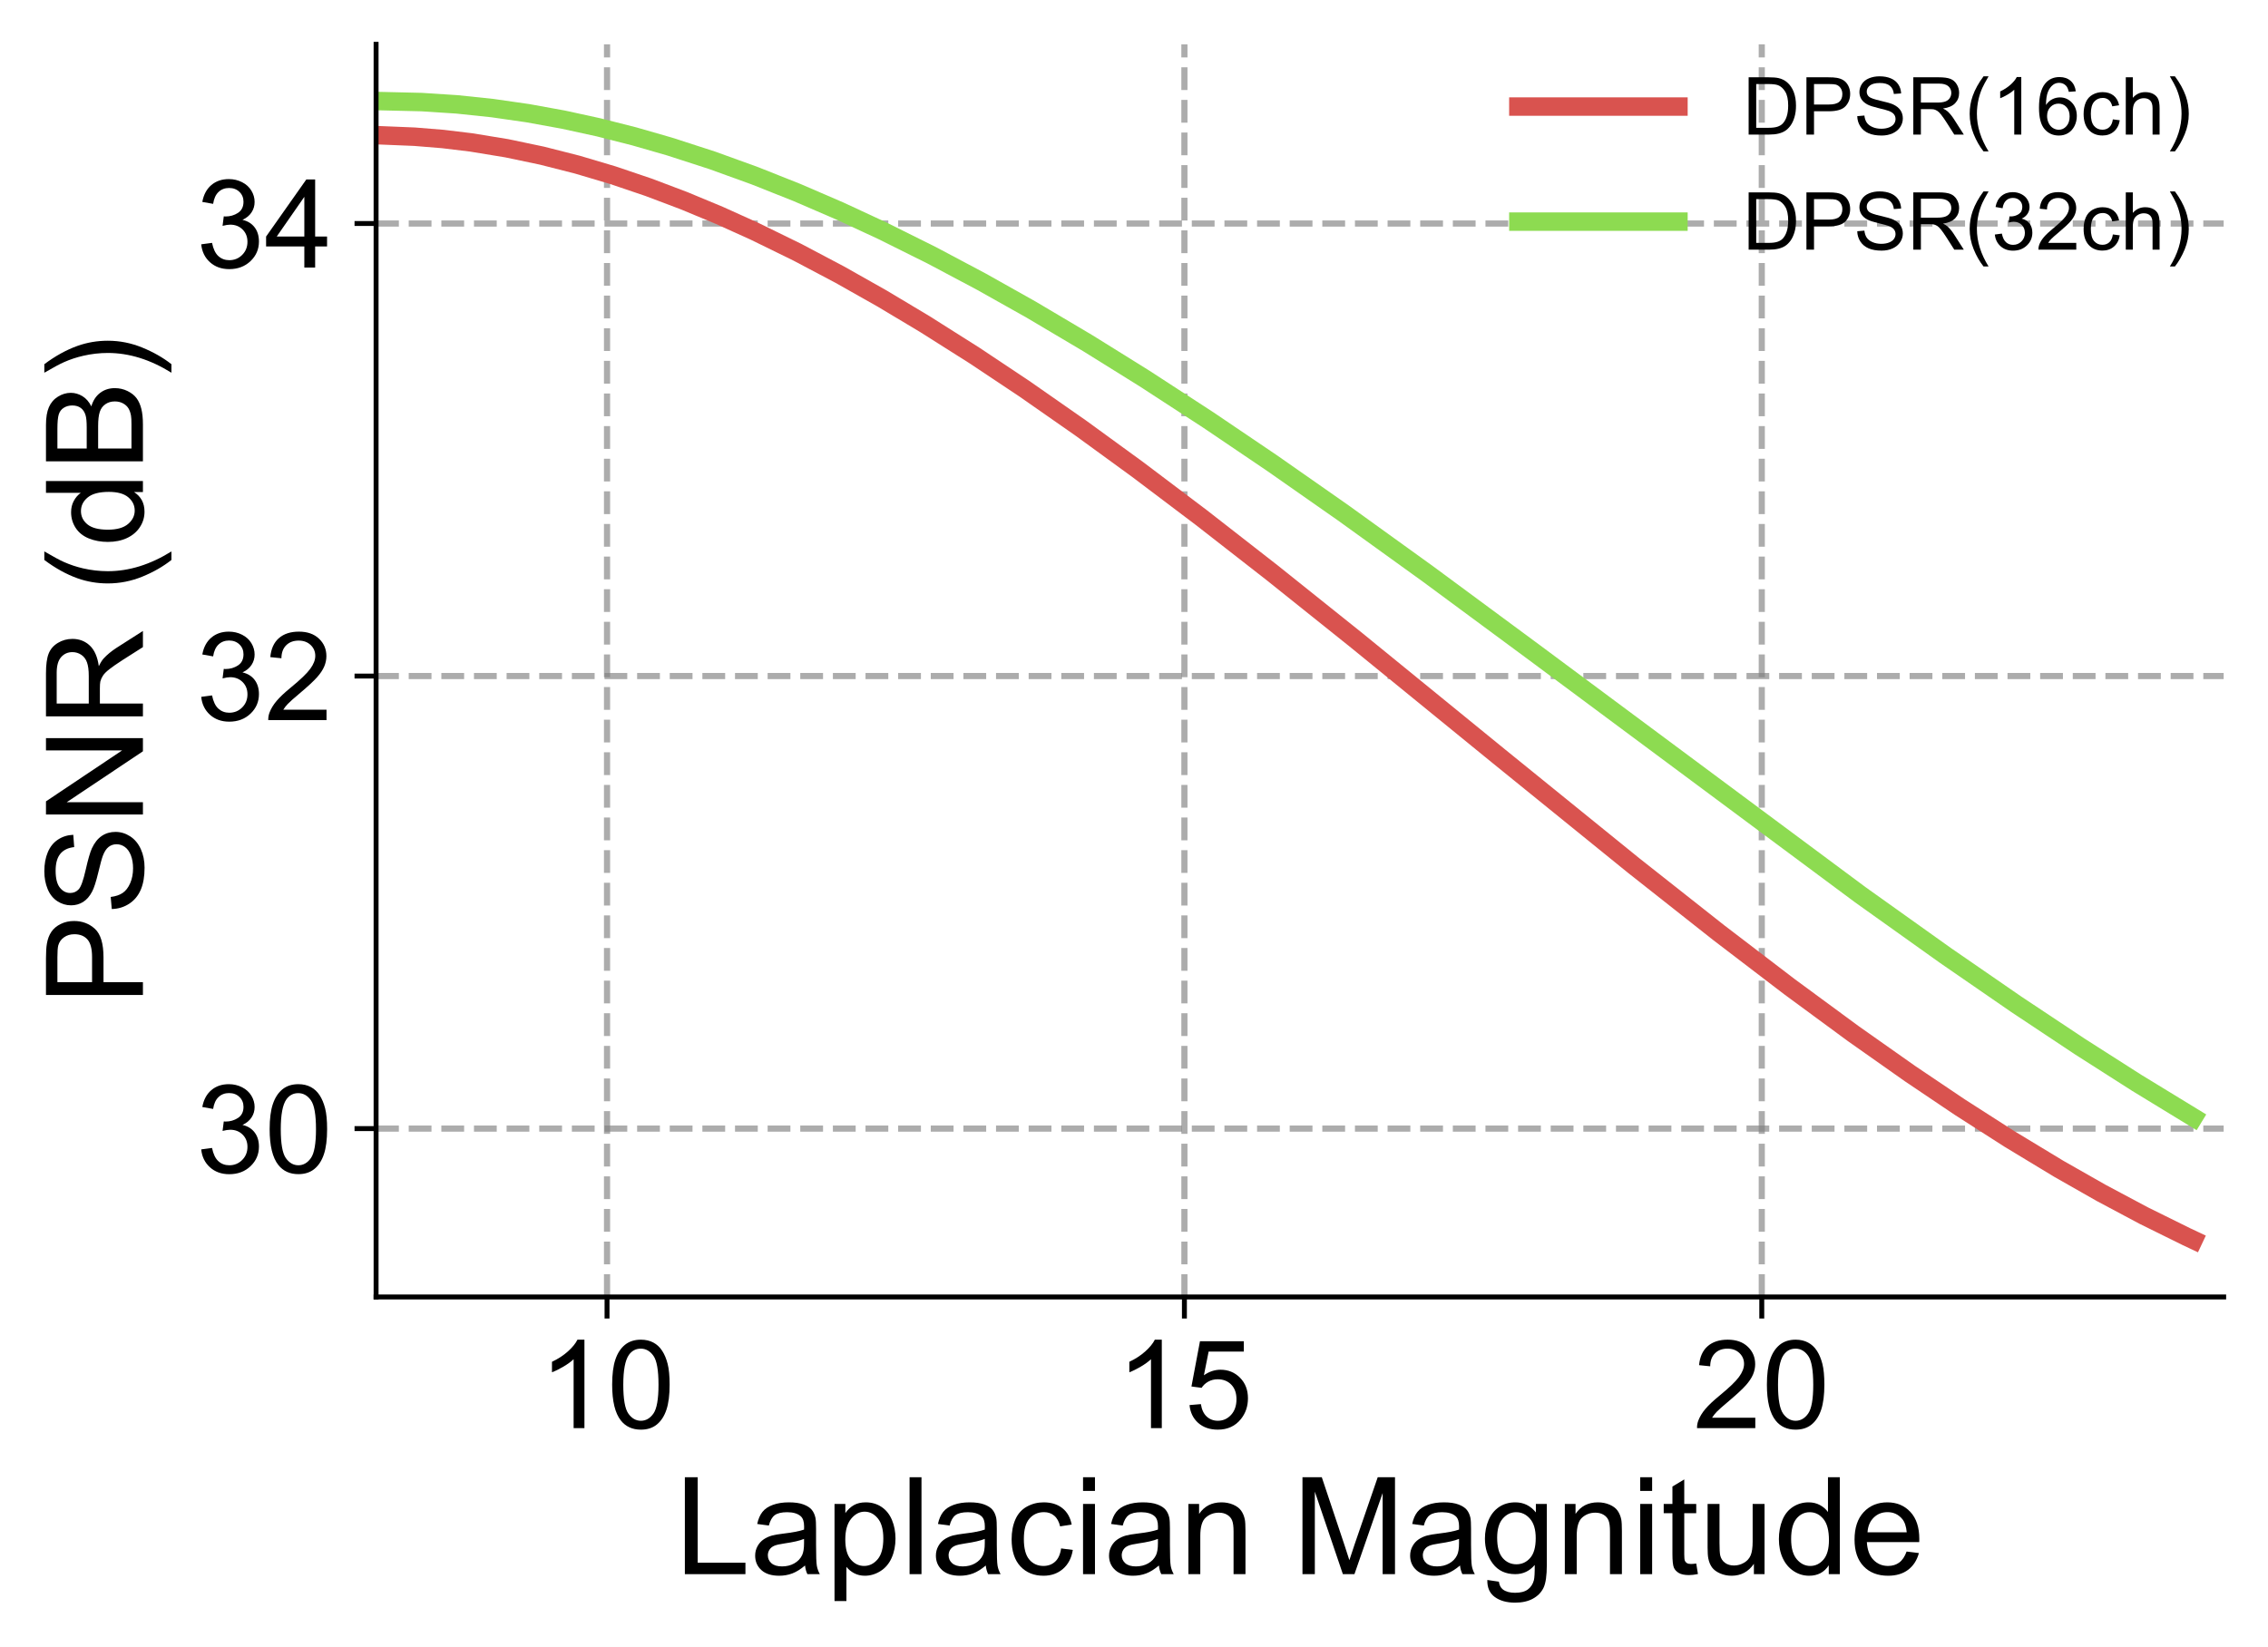
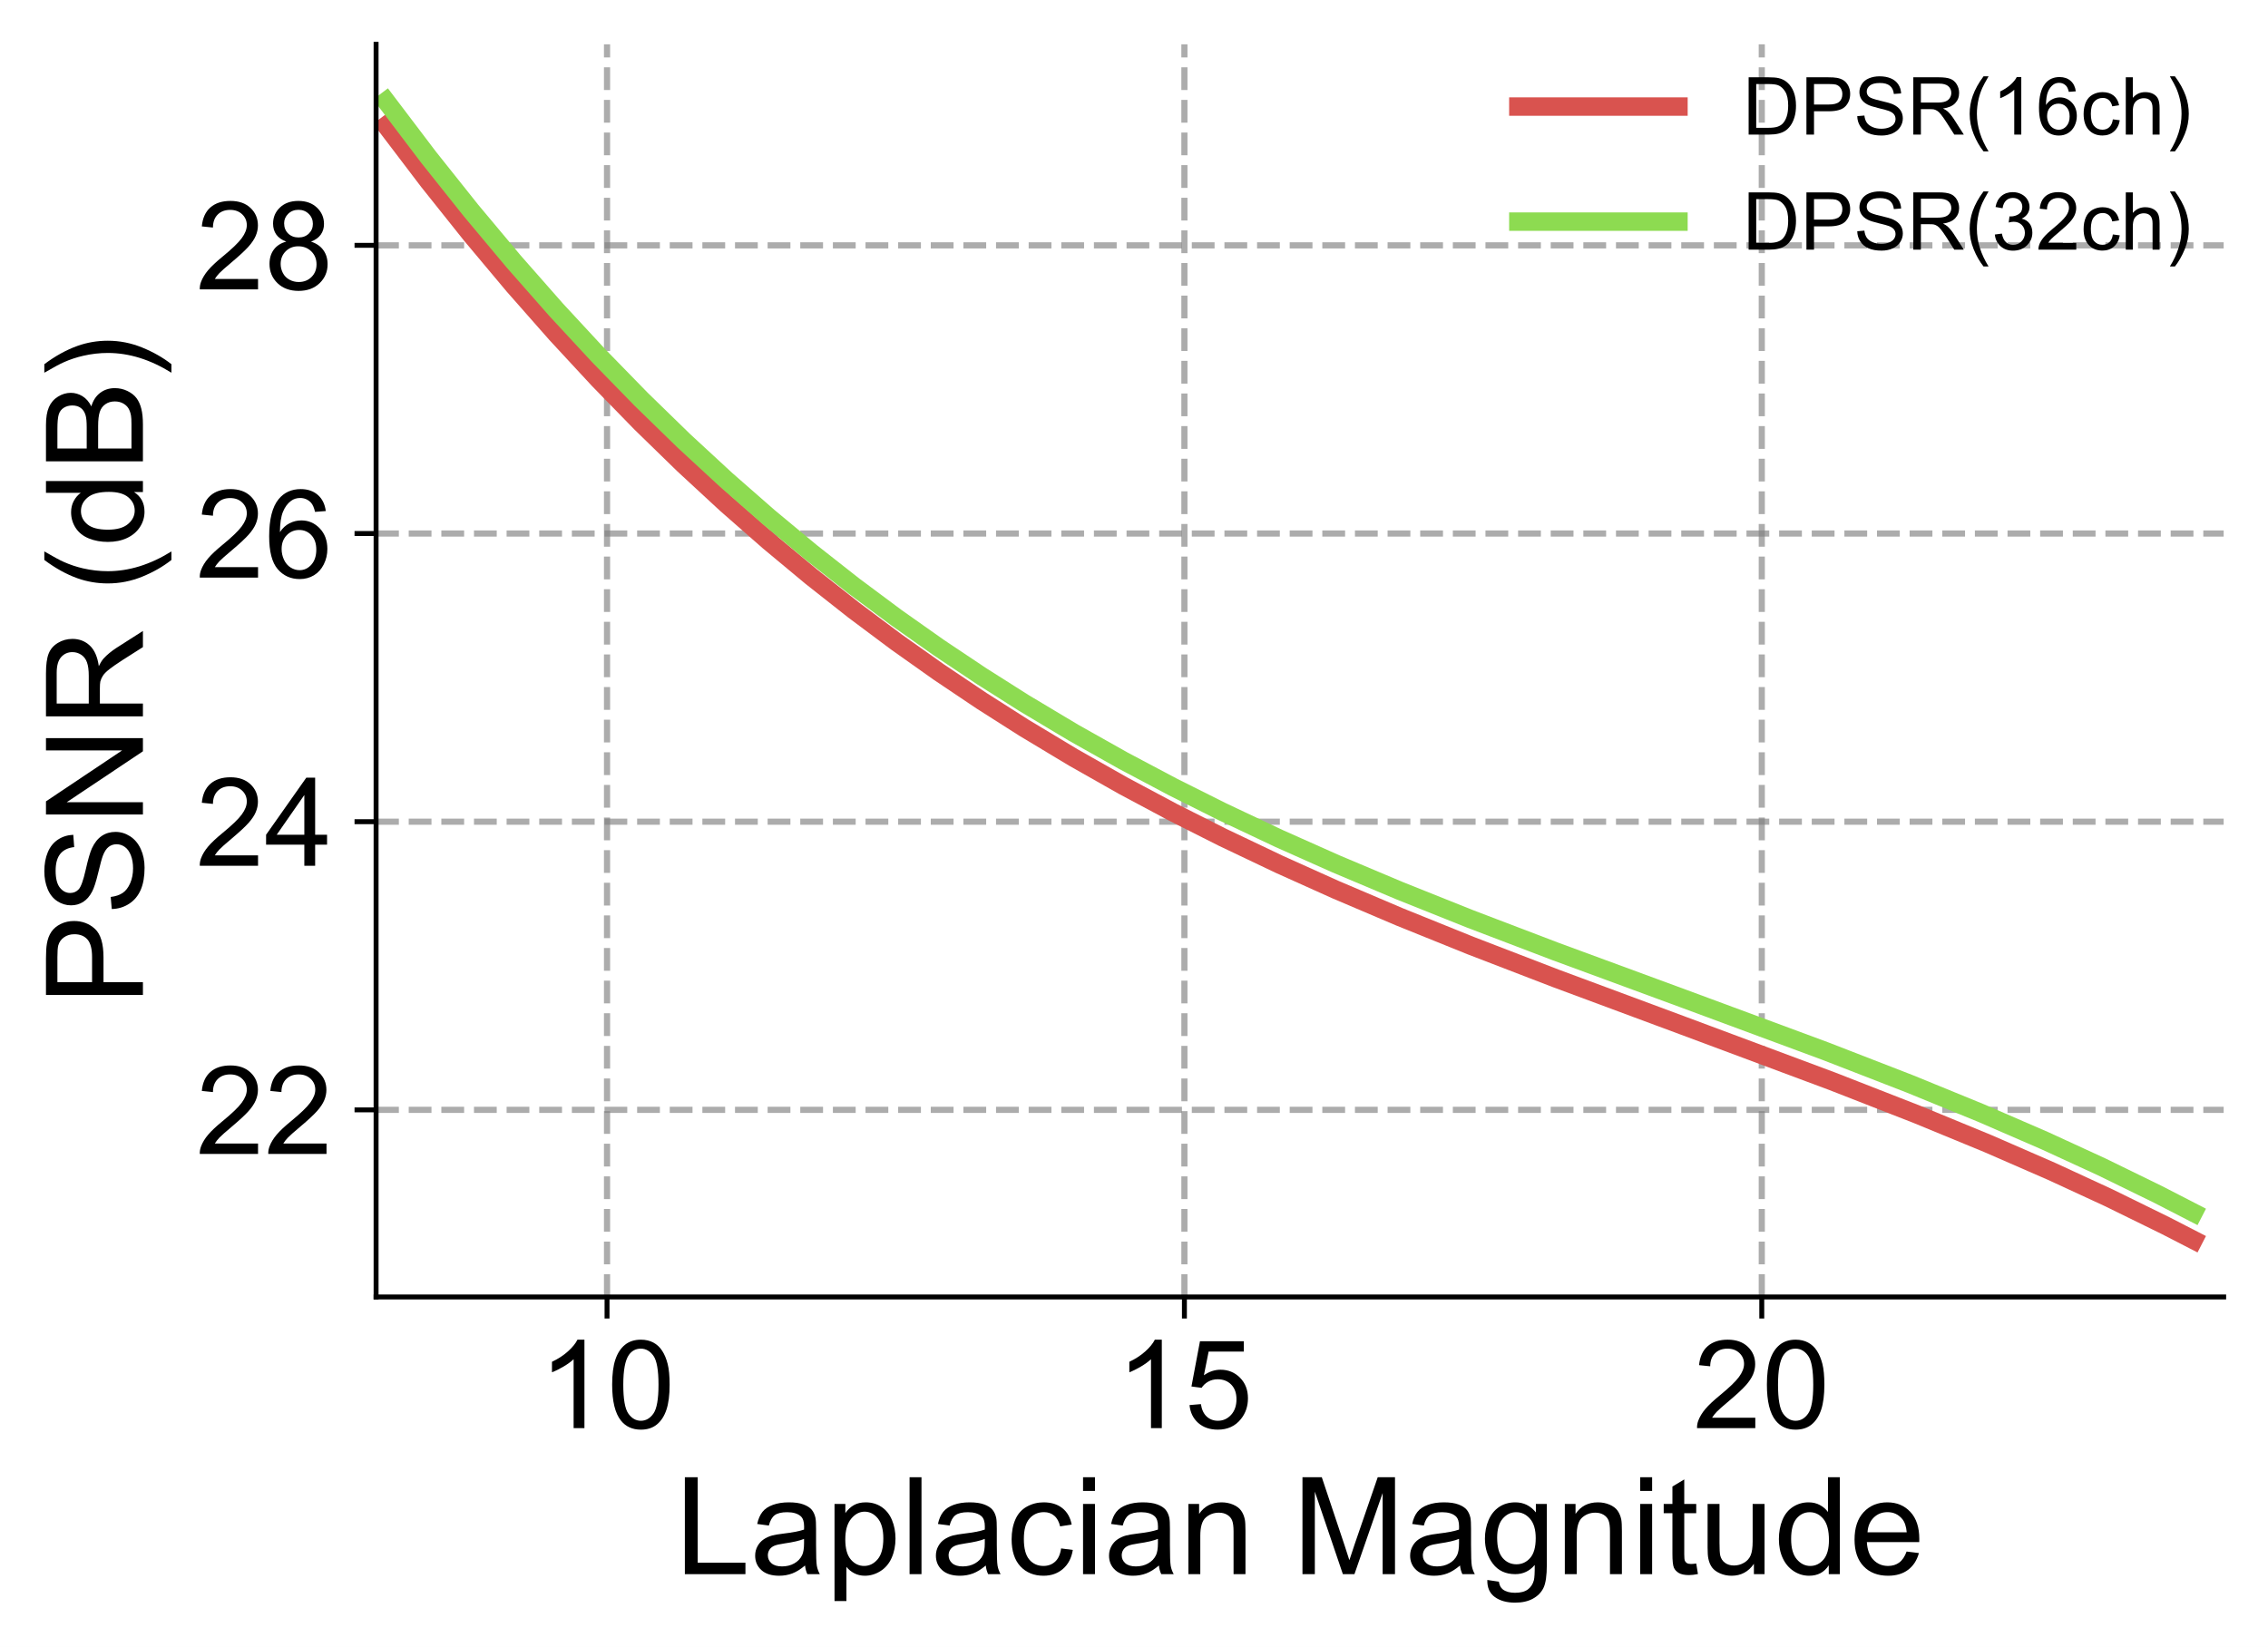
<svg xmlns="http://www.w3.org/2000/svg" xmlns:xlink="http://www.w3.org/1999/xlink" width="368.4pt" height="267.6pt" viewBox="0 0 368.4 267.6" version="1.1">
  <defs>
    <style type="text/css">*{stroke-linejoin: round; stroke-linecap: butt}</style>
  </defs>
  <g id="figure_1">
    <g id="patch_1">
      <path d="M 0 267.6  L 368.4 267.6  L 368.4 0  L 0 0  z " style="fill: #ffffff" />
    </g>
    <g id="axes_1">
      <g id="patch_2">
        <path d="M 61.089 210.731  L 361.2 210.731  L 361.2 7.2  L 61.089 7.2  z " style="fill: #ffffff" />
      </g>
      <g id="matplotlib.axis_1">
        <g id="xtick_1">
          <g id="line2d_1">
-             <path d="M 98.603 210.731  L 98.603 7.2  " clip-path="url(#p3aecbf0df9)" style="fill: none; stroke-dasharray: 3.7,1.6; stroke-dashoffset: 0; stroke: #808080; stroke-opacity: 0.65" />
+             <path d="M 98.603 210.731  L 98.603 7.2  " clip-path="url(#p54d0786243)" style="fill: none; stroke-dasharray: 3.7,1.6; stroke-dashoffset: 0; stroke: #808080; stroke-opacity: 0.65" />
          </g>
          <g id="line2d_2">
            <defs>
-               <path id="ma56a18cac9" d="M 0 0  L 0 3.5  " style="stroke: #000000; stroke-width: 0.8" />
-             </defs>
-             <g>
-               <use xlink:href="#ma56a18cac9" x="98.603" y="210.731" style="stroke: #000000; stroke-width: 0.8" />
+               <path id="mccfa66eac0" d="M 0 0  L 0 3.5  " style="stroke: #000000; stroke-width: 0.8" />
+             </defs>
+             <g>
+               <use xlink:href="#mccfa66eac0" x="98.603" y="210.731" style="stroke: #000000; stroke-width: 0.8" />
            </g>
          </g>
          <g id="text_1">
            <g transform="translate(87.48127 232.047) scale(0.2 -0.2)">
              <defs>
                <path id="ArialMT-31" d="M 2384 0  L 1822 0  L 1822 3584  Q 1619 3391 1289 3197  Q 959 3003 697 2906  L 697 3450  Q 1169 3672 1522 3987  Q 1875 4303 2022 4600  L 2384 4600  L 2384 0  z " transform="scale(0.015625)" />
                <path id="ArialMT-30" d="M 266 2259  Q 266 3072 433 3567  Q 600 4063 929 4331  Q 1259 4600 1759 4600  Q 2128 4600 2406 4451  Q 2684 4303 2865 4023  Q 3047 3744 3150 3342  Q 3253 2941 3253 2259  Q 3253 1453 3087 958  Q 2922 463 2592 192  Q 2263 -78 1759 -78  Q 1097 -78 719 397  Q 266 969 266 2259  z M 844 2259  Q 844 1131 1108 757  Q 1372 384 1759 384  Q 2147 384 2411 759  Q 2675 1134 2675 2259  Q 2675 3391 2411 3762  Q 2147 4134 1753 4134  Q 1366 4134 1134 3806  Q 844 3388 844 2259  z " transform="scale(0.015625)" />
              </defs>
              <use xlink:href="#ArialMT-31" />
              <use xlink:href="#ArialMT-30" transform="translate(55.61523 0)" />
            </g>
          </g>
        </g>
        <g id="xtick_2">
          <g id="line2d_3">
-             <path d="M 192.388 210.731  L 192.388 7.2  " clip-path="url(#p3aecbf0df9)" style="fill: none; stroke-dasharray: 3.7,1.6; stroke-dashoffset: 0; stroke: #808080; stroke-opacity: 0.65" />
+             <path d="M 192.388 210.731  L 192.388 7.2  " clip-path="url(#p54d0786243)" style="fill: none; stroke-dasharray: 3.7,1.6; stroke-dashoffset: 0; stroke: #808080; stroke-opacity: 0.65" />
          </g>
          <g id="line2d_4">
            <g>
-               <use xlink:href="#ma56a18cac9" x="192.388" y="210.731" style="stroke: #000000; stroke-width: 0.8" />
+               <use xlink:href="#mccfa66eac0" x="192.388" y="210.731" style="stroke: #000000; stroke-width: 0.8" />
            </g>
          </g>
          <g id="text_2">
            <g transform="translate(181.2657 232.047) scale(0.2 -0.2)">
              <defs>
                <path id="ArialMT-35" d="M 266 1200  L 856 1250  Q 922 819 1161 601  Q 1400 384 1738 384  Q 2144 384 2425 690  Q 2706 997 2706 1503  Q 2706 1984 2436 2262  Q 2166 2541 1728 2541  Q 1456 2541 1237 2417  Q 1019 2294 894 2097  L 366 2166  L 809 4519  L 3088 4519  L 3088 3981  L 1259 3981  L 1013 2750  Q 1425 3038 1878 3038  Q 2478 3038 2890 2622  Q 3303 2206 3303 1553  Q 3303 931 2941 478  Q 2500 -78 1738 -78  Q 1113 -78 717 272  Q 322 622 266 1200  z " transform="scale(0.015625)" />
              </defs>
              <use xlink:href="#ArialMT-31" />
              <use xlink:href="#ArialMT-35" transform="translate(55.61523 0)" />
            </g>
          </g>
        </g>
        <g id="xtick_3">
          <g id="line2d_5">
-             <path d="M 286.172 210.731  L 286.172 7.2  " clip-path="url(#p3aecbf0df9)" style="fill: none; stroke-dasharray: 3.7,1.6; stroke-dashoffset: 0; stroke: #808080; stroke-opacity: 0.65" />
+             <path d="M 286.172 210.731  L 286.172 7.2  " clip-path="url(#p54d0786243)" style="fill: none; stroke-dasharray: 3.7,1.6; stroke-dashoffset: 0; stroke: #808080; stroke-opacity: 0.65" />
          </g>
          <g id="line2d_6">
            <g>
-               <use xlink:href="#ma56a18cac9" x="286.172" y="210.731" style="stroke: #000000; stroke-width: 0.8" />
+               <use xlink:href="#mccfa66eac0" x="286.172" y="210.731" style="stroke: #000000; stroke-width: 0.8" />
            </g>
          </g>
          <g id="text_3">
            <g transform="translate(275.0501 232.047) scale(0.2 -0.2)">
              <defs>
                <path id="ArialMT-32" d="M 3222 541  L 3222 0  L 194 0  Q 188 203 259 391  Q 375 700 629 1000  Q 884 1300 1366 1694  Q 2113 2306 2375 2664  Q 2638 3022 2638 3341  Q 2638 3675 2398 3904  Q 2159 4134 1775 4134  Q 1369 4134 1125 3890  Q 881 3647 878 3216  L 300 3275  Q 359 3922 746 4261  Q 1134 4600 1788 4600  Q 2447 4600 2831 4234  Q 3216 3869 3216 3328  Q 3216 3053 3103 2787  Q 2991 2522 2730 2228  Q 2469 1934 1863 1422  Q 1356 997 1212 845  Q 1069 694 975 541  L 3222 541  z " transform="scale(0.015625)" />
              </defs>
              <use xlink:href="#ArialMT-32" />
              <use xlink:href="#ArialMT-30" transform="translate(55.61523 0)" />
            </g>
          </g>
        </g>
        <g id="text_4">
          <g transform="translate(109.6334 255.7692) scale(0.22 -0.22)">
            <defs>
              <path id="ArialMT-4c" d="M 469 0  L 469 4581  L 1075 4581  L 1075 541  L 3331 541  L 3331 0  L 469 0  z " transform="scale(0.015625)" />
              <path id="ArialMT-61" d="M 2588 409  Q 2275 144 1986 34  Q 1697 -75 1366 -75  Q 819 -75 525 192  Q 231 459 231 875  Q 231 1119 342 1320  Q 453 1522 633 1644  Q 813 1766 1038 1828  Q 1203 1872 1538 1913  Q 2219 1994 2541 2106  Q 2544 2222 2544 2253  Q 2544 2597 2384 2738  Q 2169 2928 1744 2928  Q 1347 2928 1158 2789  Q 969 2650 878 2297  L 328 2372  Q 403 2725 575 2942  Q 747 3159 1072 3276  Q 1397 3394 1825 3394  Q 2250 3394 2515 3294  Q 2781 3194 2906 3042  Q 3031 2891 3081 2659  Q 3109 2516 3109 2141  L 3109 1391  Q 3109 606 3145 398  Q 3181 191 3288 0  L 2700 0  Q 2613 175 2588 409  z M 2541 1666  Q 2234 1541 1622 1453  Q 1275 1403 1131 1340  Q 988 1278 909 1158  Q 831 1038 831 891  Q 831 666 1001 516  Q 1172 366 1500 366  Q 1825 366 2078 508  Q 2331 650 2450 897  Q 2541 1088 2541 1459  L 2541 1666  z " transform="scale(0.015625)" />
              <path id="ArialMT-70" d="M 422 -1272  L 422 3319  L 934 3319  L 934 2888  Q 1116 3141 1344 3267  Q 1572 3394 1897 3394  Q 2322 3394 2647 3175  Q 2972 2956 3137 2557  Q 3303 2159 3303 1684  Q 3303 1175 3120 767  Q 2938 359 2589 142  Q 2241 -75 1856 -75  Q 1575 -75 1351 44  Q 1128 163 984 344  L 984 -1272  L 422 -1272  z M 931 1641  Q 931 1000 1190 694  Q 1450 388 1819 388  Q 2194 388 2461 705  Q 2728 1022 2728 1688  Q 2728 2322 2467 2637  Q 2206 2953 1844 2953  Q 1484 2953 1207 2617  Q 931 2281 931 1641  z " transform="scale(0.015625)" />
              <path id="ArialMT-6c" d="M 409 0  L 409 4581  L 972 4581  L 972 0  L 409 0  z " transform="scale(0.015625)" />
              <path id="ArialMT-63" d="M 2588 1216  L 3141 1144  Q 3050 572 2676 248  Q 2303 -75 1759 -75  Q 1078 -75 664 370  Q 250 816 250 1647  Q 250 2184 428 2587  Q 606 2991 970 3192  Q 1334 3394 1763 3394  Q 2303 3394 2647 3120  Q 2991 2847 3088 2344  L 2541 2259  Q 2463 2594 2264 2762  Q 2066 2931 1784 2931  Q 1359 2931 1093 2626  Q 828 2322 828 1663  Q 828 994 1084 691  Q 1341 388 1753 388  Q 2084 388 2306 591  Q 2528 794 2588 1216  z " transform="scale(0.015625)" />
              <path id="ArialMT-69" d="M 425 3934  L 425 4581  L 988 4581  L 988 3934  L 425 3934  z M 425 0  L 425 3319  L 988 3319  L 988 0  L 425 0  z " transform="scale(0.015625)" />
              <path id="ArialMT-6e" d="M 422 0  L 422 3319  L 928 3319  L 928 2847  Q 1294 3394 1984 3394  Q 2284 3394 2536 3286  Q 2788 3178 2913 3003  Q 3038 2828 3088 2588  Q 3119 2431 3119 2041  L 3119 0  L 2556 0  L 2556 2019  Q 2556 2363 2490 2533  Q 2425 2703 2258 2804  Q 2091 2906 1866 2906  Q 1506 2906 1245 2678  Q 984 2450 984 1813  L 984 0  L 422 0  z " transform="scale(0.015625)" />
              <path id="ArialMT-20" transform="scale(0.015625)" />
              <path id="ArialMT-4d" d="M 475 0  L 475 4581  L 1388 4581  L 2472 1338  Q 2622 884 2691 659  Q 2769 909 2934 1394  L 4031 4581  L 4847 4581  L 4847 0  L 4263 0  L 4263 3834  L 2931 0  L 2384 0  L 1059 3900  L 1059 0  L 475 0  z " transform="scale(0.015625)" />
              <path id="ArialMT-67" d="M 319 -275  L 866 -356  Q 900 -609 1056 -725  Q 1266 -881 1628 -881  Q 2019 -881 2231 -725  Q 2444 -569 2519 -288  Q 2563 -116 2559 434  Q 2191 0 1641 0  Q 956 0 581 494  Q 206 988 206 1678  Q 206 2153 378 2554  Q 550 2956 876 3175  Q 1203 3394 1644 3394  Q 2231 3394 2613 2919  L 2613 3319  L 3131 3319  L 3131 450  Q 3131 -325 2973 -648  Q 2816 -972 2473 -1159  Q 2131 -1347 1631 -1347  Q 1038 -1347 672 -1080  Q 306 -813 319 -275  z M 784 1719  Q 784 1066 1043 766  Q 1303 466 1694 466  Q 2081 466 2343 764  Q 2606 1063 2606 1700  Q 2606 2309 2336 2618  Q 2066 2928 1684 2928  Q 1309 2928 1046 2623  Q 784 2319 784 1719  z " transform="scale(0.015625)" />
              <path id="ArialMT-74" d="M 1650 503  L 1731 6  Q 1494 -44 1306 -44  Q 1000 -44 831 53  Q 663 150 594 308  Q 525 466 525 972  L 525 2881  L 113 2881  L 113 3319  L 525 3319  L 525 4141  L 1084 4478  L 1084 3319  L 1650 3319  L 1650 2881  L 1084 2881  L 1084 941  Q 1084 700 1114 631  Q 1144 563 1211 522  Q 1278 481 1403 481  Q 1497 481 1650 503  z " transform="scale(0.015625)" />
              <path id="ArialMT-75" d="M 2597 0  L 2597 488  Q 2209 -75 1544 -75  Q 1250 -75 995 37  Q 741 150 617 320  Q 494 491 444 738  Q 409 903 409 1263  L 409 3319  L 972 3319  L 972 1478  Q 972 1038 1006 884  Q 1059 663 1231 536  Q 1403 409 1656 409  Q 1909 409 2131 539  Q 2353 669 2445 892  Q 2538 1116 2538 1541  L 2538 3319  L 3100 3319  L 3100 0  L 2597 0  z " transform="scale(0.015625)" />
              <path id="ArialMT-64" d="M 2575 0  L 2575 419  Q 2259 -75 1647 -75  Q 1250 -75 917 144  Q 584 363 401 755  Q 219 1147 219 1656  Q 219 2153 384 2558  Q 550 2963 881 3178  Q 1213 3394 1622 3394  Q 1922 3394 2156 3267  Q 2391 3141 2538 2938  L 2538 4581  L 3097 4581  L 3097 0  L 2575 0  z M 797 1656  Q 797 1019 1065 703  Q 1334 388 1700 388  Q 2069 388 2326 689  Q 2584 991 2584 1609  Q 2584 2291 2321 2609  Q 2059 2928 1675 2928  Q 1300 2928 1048 2622  Q 797 2316 797 1656  z " transform="scale(0.015625)" />
              <path id="ArialMT-65" d="M 2694 1069  L 3275 997  Q 3138 488 2766 206  Q 2394 -75 1816 -75  Q 1088 -75 661 373  Q 234 822 234 1631  Q 234 2469 665 2931  Q 1097 3394 1784 3394  Q 2450 3394 2872 2941  Q 3294 2488 3294 1666  Q 3294 1616 3291 1516  L 816 1516  Q 847 969 1125 678  Q 1403 388 1819 388  Q 2128 388 2347 550  Q 2566 713 2694 1069  z M 847 1978  L 2700 1978  Q 2663 2397 2488 2606  Q 2219 2931 1791 2931  Q 1403 2931 1139 2672  Q 875 2413 847 1978  z " transform="scale(0.015625)" />
            </defs>
            <use xlink:href="#ArialMT-4c" />
            <use xlink:href="#ArialMT-61" transform="translate(55.61523 0)" />
            <use xlink:href="#ArialMT-70" transform="translate(111.2305 0)" />
            <use xlink:href="#ArialMT-6c" transform="translate(166.8457 0)" />
            <use xlink:href="#ArialMT-61" transform="translate(189.0625 0)" />
            <use xlink:href="#ArialMT-63" transform="translate(244.6777 0)" />
            <use xlink:href="#ArialMT-69" transform="translate(294.6777 0)" />
            <use xlink:href="#ArialMT-61" transform="translate(316.8945 0)" />
            <use xlink:href="#ArialMT-6e" transform="translate(372.5098 0)" />
            <use xlink:href="#ArialMT-20" transform="translate(428.125 0)" />
            <use xlink:href="#ArialMT-4d" transform="translate(455.9082 0)" />
            <use xlink:href="#ArialMT-61" transform="translate(539.209 0)" />
            <use xlink:href="#ArialMT-67" transform="translate(594.8242 0)" />
            <use xlink:href="#ArialMT-6e" transform="translate(650.4395 0)" />
            <use xlink:href="#ArialMT-69" transform="translate(706.0547 0)" />
            <use xlink:href="#ArialMT-74" transform="translate(728.2715 0)" />
            <use xlink:href="#ArialMT-75" transform="translate(756.0547 0)" />
            <use xlink:href="#ArialMT-64" transform="translate(811.6699 0)" />
            <use xlink:href="#ArialMT-65" transform="translate(867.2852 0)" />
          </g>
        </g>
      </g>
      <g id="matplotlib.axis_2">
        <g id="ytick_1">
          <g id="line2d_7">
-             <path d="M 61.089 183.375  L 361.2 183.375  " clip-path="url(#p3aecbf0df9)" style="fill: none; stroke-dasharray: 3.7,1.6; stroke-dashoffset: 0; stroke: #808080; stroke-opacity: 0.65" />
+             <path d="M 61.089 180.333  L 361.2 180.333  " clip-path="url(#p54d0786243)" style="fill: none; stroke-dasharray: 3.7,1.6; stroke-dashoffset: 0; stroke: #808080; stroke-opacity: 0.65" />
          </g>
          <g id="line2d_8">
            <defs>
-               <path id="md5b97c7527" d="M 0 0  L -3.5 0  " style="stroke: #000000; stroke-width: 0.8" />
-             </defs>
-             <g>
-               <use xlink:href="#md5b97c7527" x="61.089" y="183.375" style="stroke: #000000; stroke-width: 0.8" />
+               <path id="m57c4fc0bac" d="M 0 0  L -3.5 0  " style="stroke: #000000; stroke-width: 0.8" />
+             </defs>
+             <g>
+               <use xlink:href="#m57c4fc0bac" x="61.089" y="180.333" style="stroke: #000000; stroke-width: 0.8" />
            </g>
          </g>
          <g id="text_5">
-             <g transform="translate(31.84562 190.5327) scale(0.2 -0.2)">
-               <defs>
-                 <path id="ArialMT-33" d="M 269 1209  L 831 1284  Q 928 806 1161 595  Q 1394 384 1728 384  Q 2125 384 2398 659  Q 2672 934 2672 1341  Q 2672 1728 2419 1979  Q 2166 2231 1775 2231  Q 1616 2231 1378 2169  L 1441 2663  Q 1497 2656 1531 2656  Q 1891 2656 2178 2843  Q 2466 3031 2466 3422  Q 2466 3731 2256 3934  Q 2047 4138 1716 4138  Q 1388 4138 1169 3931  Q 950 3725 888 3313  L 325 3413  Q 428 3978 793 4289  Q 1159 4600 1703 4600  Q 2078 4600 2393 4439  Q 2709 4278 2876 4000  Q 3044 3722 3044 3409  Q 3044 3113 2884 2869  Q 2725 2625 2413 2481  Q 2819 2388 3044 2092  Q 3269 1797 3269 1353  Q 3269 753 2831 336  Q 2394 -81 1725 -81  Q 1122 -81 723 278  Q 325 638 269 1209  z " transform="scale(0.015625)" />
-               </defs>
-               <use xlink:href="#ArialMT-33" />
-               <use xlink:href="#ArialMT-30" transform="translate(55.61523 0)" />
+             <g transform="translate(31.84562 187.4906) scale(0.2 -0.2)">
+               <use xlink:href="#ArialMT-32" />
+               <use xlink:href="#ArialMT-32" transform="translate(55.61523 0)" />
            </g>
          </g>
        </g>
        <g id="ytick_2">
          <g id="line2d_9">
-             <path d="M 61.089 109.846  L 361.2 109.846  " clip-path="url(#p3aecbf0df9)" style="fill: none; stroke-dasharray: 3.7,1.6; stroke-dashoffset: 0; stroke: #808080; stroke-opacity: 0.65" />
+             <path d="M 61.089 133.51  L 361.2 133.51  " clip-path="url(#p54d0786243)" style="fill: none; stroke-dasharray: 3.7,1.6; stroke-dashoffset: 0; stroke: #808080; stroke-opacity: 0.65" />
          </g>
          <g id="line2d_10">
            <g>
-               <use xlink:href="#md5b97c7527" x="61.089" y="109.846" style="stroke: #000000; stroke-width: 0.8" />
+               <use xlink:href="#m57c4fc0bac" x="61.089" y="133.51" style="stroke: #000000; stroke-width: 0.8" />
            </g>
          </g>
          <g id="text_6">
-             <g transform="translate(31.84562 117.0037) scale(0.2 -0.2)">
-               <use xlink:href="#ArialMT-33" />
-               <use xlink:href="#ArialMT-32" transform="translate(55.61523 0)" />
+             <g transform="translate(31.84562 140.6674) scale(0.2 -0.2)">
+               <defs>
+                 <path id="ArialMT-34" d="M 2069 0  L 2069 1097  L 81 1097  L 81 1613  L 2172 4581  L 2631 4581  L 2631 1613  L 3250 1613  L 3250 1097  L 2631 1097  L 2631 0  L 2069 0  z M 2069 1613  L 2069 3678  L 634 1613  L 2069 1613  z " transform="scale(0.015625)" />
+               </defs>
+               <use xlink:href="#ArialMT-32" />
+               <use xlink:href="#ArialMT-34" transform="translate(55.61523 0)" />
            </g>
          </g>
        </g>
        <g id="ytick_3">
          <g id="line2d_11">
-             <path d="M 61.089 36.317  L 361.2 36.317  " clip-path="url(#p3aecbf0df9)" style="fill: none; stroke-dasharray: 3.7,1.6; stroke-dashoffset: 0; stroke: #808080; stroke-opacity: 0.65" />
+             <path d="M 61.089 86.686  L 361.2 86.686  " clip-path="url(#p54d0786243)" style="fill: none; stroke-dasharray: 3.7,1.6; stroke-dashoffset: 0; stroke: #808080; stroke-opacity: 0.65" />
          </g>
          <g id="line2d_12">
            <g>
-               <use xlink:href="#md5b97c7527" x="61.089" y="36.317" style="stroke: #000000; stroke-width: 0.8" />
+               <use xlink:href="#m57c4fc0bac" x="61.089" y="86.686" style="stroke: #000000; stroke-width: 0.8" />
            </g>
          </g>
          <g id="text_7">
-             <g transform="translate(31.84562 43.47475) scale(0.2 -0.2)">
-               <defs>
-                 <path id="ArialMT-34" d="M 2069 0  L 2069 1097  L 81 1097  L 81 1613  L 2172 4581  L 2631 4581  L 2631 1613  L 3250 1613  L 3250 1097  L 2631 1097  L 2631 0  L 2069 0  z M 2069 1613  L 2069 3678  L 634 1613  L 2069 1613  z " transform="scale(0.015625)" />
-               </defs>
-               <use xlink:href="#ArialMT-33" />
-               <use xlink:href="#ArialMT-34" transform="translate(55.61523 0)" />
-             </g>
-           </g>
-         </g>
-         <g id="text_8">
+             <g transform="translate(31.84562 93.84415) scale(0.2 -0.2)">
+               <defs>
+                 <path id="ArialMT-36" d="M 3184 3459  L 2625 3416  Q 2550 3747 2413 3897  Q 2184 4138 1850 4138  Q 1581 4138 1378 3988  Q 1113 3794 959 3422  Q 806 3050 800 2363  Q 1003 2672 1297 2822  Q 1591 2972 1913 2972  Q 2475 2972 2870 2558  Q 3266 2144 3266 1488  Q 3266 1056 3080 686  Q 2894 316 2569 119  Q 2244 -78 1831 -78  Q 1128 -78 684 439  Q 241 956 241 2144  Q 241 3472 731 4075  Q 1159 4600 1884 4600  Q 2425 4600 2770 4297  Q 3116 3994 3184 3459  z M 888 1484  Q 888 1194 1011 928  Q 1134 663 1356 523  Q 1578 384 1822 384  Q 2178 384 2434 671  Q 2691 959 2691 1453  Q 2691 1928 2437 2201  Q 2184 2475 1800 2475  Q 1419 2475 1153 2201  Q 888 1928 888 1484  z " transform="scale(0.015625)" />
+               </defs>
+               <use xlink:href="#ArialMT-32" />
+               <use xlink:href="#ArialMT-36" transform="translate(55.61523 0)" />
+             </g>
+           </g>
+         </g>
+         <g id="ytick_4">
+           <g id="line2d_13">
+             <path d="M 61.089 39.863  L 361.2 39.863  " clip-path="url(#p54d0786243)" style="fill: none; stroke-dasharray: 3.7,1.6; stroke-dashoffset: 0; stroke: #808080; stroke-opacity: 0.65" />
+           </g>
+           <g id="line2d_14">
+             <g>
+               <use xlink:href="#m57c4fc0bac" x="61.089" y="39.863" style="stroke: #000000; stroke-width: 0.8" />
+             </g>
+           </g>
+           <g id="text_8">
+             <g transform="translate(31.84562 47.02092) scale(0.2 -0.2)">
+               <defs>
+                 <path id="ArialMT-38" d="M 1131 2484  Q 781 2613 612 2850  Q 444 3088 444 3419  Q 444 3919 803 4259  Q 1163 4600 1759 4600  Q 2359 4600 2725 4251  Q 3091 3903 3091 3403  Q 3091 3084 2923 2848  Q 2756 2613 2416 2484  Q 2838 2347 3058 2040  Q 3278 1734 3278 1309  Q 3278 722 2862 322  Q 2447 -78 1769 -78  Q 1091 -78 675 323  Q 259 725 259 1325  Q 259 1772 486 2073  Q 713 2375 1131 2484  z M 1019 3438  Q 1019 3113 1228 2906  Q 1438 2700 1772 2700  Q 2097 2700 2305 2904  Q 2513 3109 2513 3406  Q 2513 3716 2298 3927  Q 2084 4138 1766 4138  Q 1444 4138 1231 3931  Q 1019 3725 1019 3438  z M 838 1322  Q 838 1081 952 856  Q 1066 631 1291 507  Q 1516 384 1775 384  Q 2178 384 2440 643  Q 2703 903 2703 1303  Q 2703 1709 2433 1975  Q 2163 2241 1756 2241  Q 1359 2241 1098 1978  Q 838 1716 838 1322  z " transform="scale(0.015625)" />
+               </defs>
+               <use xlink:href="#ArialMT-32" />
+               <use xlink:href="#ArialMT-38" transform="translate(55.61523 0)" />
+             </g>
+           </g>
+         </g>
+         <g id="text_9">
          <g transform="translate(23.21531 163.3641) rotate(-90) scale(0.22 -0.22)">
            <defs>
              <path id="ArialMT-50" d="M 494 0  L 494 4581  L 2222 4581  Q 2678 4581 2919 4538  Q 3256 4481 3484 4323  Q 3713 4166 3852 3881  Q 3991 3597 3991 3256  Q 3991 2672 3619 2267  Q 3247 1863 2275 1863  L 1100 1863  L 1100 0  L 494 0  z M 1100 2403  L 2284 2403  Q 2872 2403 3119 2622  Q 3366 2841 3366 3238  Q 3366 3525 3220 3729  Q 3075 3934 2838 4000  Q 2684 4041 2272 4041  L 1100 4041  L 1100 2403  z " transform="scale(0.015625)" />
              <path id="ArialMT-53" d="M 288 1472  L 859 1522  Q 900 1178 1048 958  Q 1197 738 1509 602  Q 1822 466 2213 466  Q 2559 466 2825 569  Q 3091 672 3220 851  Q 3350 1031 3350 1244  Q 3350 1459 3225 1620  Q 3100 1781 2813 1891  Q 2628 1963 1997 2114  Q 1366 2266 1113 2400  Q 784 2572 623 2826  Q 463 3081 463 3397  Q 463 3744 659 4045  Q 856 4347 1234 4503  Q 1613 4659 2075 4659  Q 2584 4659 2973 4495  Q 3363 4331 3572 4012  Q 3781 3694 3797 3291  L 3216 3247  Q 3169 3681 2898 3903  Q 2628 4125 2100 4125  Q 1550 4125 1298 3923  Q 1047 3722 1047 3438  Q 1047 3191 1225 3031  Q 1400 2872 2139 2705  Q 2878 2538 3153 2413  Q 3553 2228 3743 1945  Q 3934 1663 3934 1294  Q 3934 928 3725 604  Q 3516 281 3123 101  Q 2731 -78 2241 -78  Q 1619 -78 1198 103  Q 778 284 539 648  Q 300 1013 288 1472  z " transform="scale(0.015625)" />
              <path id="ArialMT-4e" d="M 488 0  L 488 4581  L 1109 4581  L 3516 984  L 3516 4581  L 4097 4581  L 4097 0  L 3475 0  L 1069 3600  L 1069 0  L 488 0  z " transform="scale(0.015625)" />
              <path id="ArialMT-52" d="M 503 0  L 503 4581  L 2534 4581  Q 3147 4581 3465 4457  Q 3784 4334 3975 4021  Q 4166 3709 4166 3331  Q 4166 2844 3850 2509  Q 3534 2175 2875 2084  Q 3116 1969 3241 1856  Q 3506 1613 3744 1247  L 4541 0  L 3778 0  L 3172 953  Q 2906 1366 2734 1584  Q 2563 1803 2427 1890  Q 2291 1978 2150 2013  Q 2047 2034 1813 2034  L 1109 2034  L 1109 0  L 503 0  z M 1109 2559  L 2413 2559  Q 2828 2559 3062 2645  Q 3297 2731 3419 2920  Q 3541 3109 3541 3331  Q 3541 3656 3305 3865  Q 3069 4075 2559 4075  L 1109 4075  L 1109 2559  z " transform="scale(0.015625)" />
              <path id="ArialMT-28" d="M 1497 -1347  Q 1031 -759 709 28  Q 388 816 388 1659  Q 388 2403 628 3084  Q 909 3875 1497 4659  L 1900 4659  Q 1522 4009 1400 3731  Q 1209 3300 1100 2831  Q 966 2247 966 1656  Q 966 153 1900 -1347  L 1497 -1347  z " transform="scale(0.015625)" />
              <path id="ArialMT-42" d="M 469 0  L 469 4581  L 2188 4581  Q 2713 4581 3030 4442  Q 3347 4303 3526 4014  Q 3706 3725 3706 3409  Q 3706 3116 3547 2856  Q 3388 2597 3066 2438  Q 3481 2316 3704 2022  Q 3928 1728 3928 1328  Q 3928 1006 3792 729  Q 3656 453 3456 303  Q 3256 153 2954 76  Q 2653 0 2216 0  L 469 0  z M 1075 2656  L 2066 2656  Q 2469 2656 2644 2709  Q 2875 2778 2992 2937  Q 3109 3097 3109 3338  Q 3109 3566 3000 3739  Q 2891 3913 2687 3977  Q 2484 4041 1991 4041  L 1075 4041  L 1075 2656  z M 1075 541  L 2216 541  Q 2509 541 2628 563  Q 2838 600 2978 687  Q 3119 775 3209 942  Q 3300 1109 3300 1328  Q 3300 1584 3169 1773  Q 3038 1963 2805 2039  Q 2572 2116 2134 2116  L 1075 2116  L 1075 541  z " transform="scale(0.015625)" />
              <path id="ArialMT-29" d="M 791 -1347  L 388 -1347  Q 1322 153 1322 1656  Q 1322 2244 1188 2822  Q 1081 3291 891 3722  Q 769 4003 388 4659  L 791 4659  Q 1378 3875 1659 3084  Q 1900 2403 1900 1659  Q 1900 816 1576 28  Q 1253 -759 791 -1347  z " transform="scale(0.015625)" />
            </defs>
            <use xlink:href="#ArialMT-50" />
            <use xlink:href="#ArialMT-53" transform="translate(66.69922 0)" />
            <use xlink:href="#ArialMT-4e" transform="translate(133.3984 0)" />
            <use xlink:href="#ArialMT-52" transform="translate(205.6152 0)" />
            <use xlink:href="#ArialMT-20" transform="translate(277.832 0)" />
            <use xlink:href="#ArialMT-28" transform="translate(305.6152 0)" />
            <use xlink:href="#ArialMT-64" transform="translate(338.916 0)" />
            <use xlink:href="#ArialMT-42" transform="translate(394.5312 0)" />
            <use xlink:href="#ArialMT-29" transform="translate(461.2305 0)" />
          </g>
        </g>
      </g>
-       <g id="line2d_13">
-         <path d="M 62.72 22.023  L 67.326 22.211  L 71.931 22.585  L 76.536 23.141  L 82.293 24.084  L 88.049 25.293  L 93.806 26.759  L 99.563 28.471  L 105.319 30.42  L 111.076 32.596  L 116.832 34.989  L 122.589 37.591  L 129.497 40.972  L 136.405 44.622  L 143.313 48.523  L 150.221 52.658  L 158.28 57.756  L 166.339 63.124  L 175.55 69.553  L 184.76 76.259  L 195.122 84.084  L 206.635 93.061  L 220.451 104.118  L 243.477 122.889  L 265.352 140.625  L 279.168 151.532  L 290.681 160.329  L 301.043 167.951  L 310.254 174.443  L 318.313 179.872  L 326.372 185.038  L 334.431 189.914  L 341.339 193.844  L 348.247 197.524  L 355.155 200.938  L 356.306 201.48  L 356.306 201.48  " clip-path="url(#p3aecbf0df9)" style="fill: none; stroke: #d9534f; stroke-width: 3; stroke-linecap: square" />
-       </g>
-       <g id="line2d_14">
-         <path d="M 62.72 16.451  L 68.477 16.586  L 74.234 16.959  L 79.99 17.564  L 85.747 18.393  L 91.503 19.439  L 97.26 20.696  L 103.017 22.156  L 108.773 23.813  L 115.681 26.05  L 122.589 28.549  L 129.497 31.296  L 136.405 34.279  L 143.313 37.487  L 151.372 41.497  L 159.431 45.777  L 167.49 50.307  L 176.701 55.767  L 185.911 61.501  L 196.273 68.242  L 206.635 75.253  L 218.148 83.308  L 231.964 93.268  L 249.234 106.027  L 302.194 145.392  L 316.01 155.246  L 327.523 163.186  L 337.885 170.072  L 347.096 175.952  L 356.306 181.575  L 356.306 181.575  " clip-path="url(#p3aecbf0df9)" style="fill: none; stroke: #8ddb51; stroke-width: 3; stroke-linecap: square" />
+       <g id="line2d_15">
+         <path d="M 62.72 20.404  L 69.628 29.494  L 76.536 38.154  L 83.444 46.399  L 90.352 54.243  L 97.26 61.701  L 104.168 68.787  L 111.076 75.516  L 117.984 81.903  L 124.892 87.962  L 131.799 93.709  L 138.707 99.156  L 145.615 104.32  L 152.523 109.215  L 159.431 113.855  L 166.339 118.255  L 174.398 123.104  L 182.457 127.67  L 190.517 131.975  L 198.576 136.043  L 207.786 140.431  L 216.997 144.575  L 227.359 148.986  L 238.872 153.636  L 252.688 158.957  L 273.412 166.655  L 297.589 175.674  L 311.405 181.075  L 322.918 185.819  L 333.28 190.338  L 342.491 194.594  L 351.701 199.112  L 356.306 201.48  L 356.306 201.48  " clip-path="url(#p54d0786243)" style="fill: none; stroke: #d9534f; stroke-width: 3; stroke-linecap: square" />
+       </g>
+       <g id="line2d_16">
+         <path d="M 62.72 16.451  L 69.628 25.563  L 76.536 34.239  L 83.444 42.496  L 90.352 50.348  L 97.26 57.81  L 104.168 64.896  L 111.076 71.622  L 117.984 78.003  L 124.892 84.053  L 131.799 89.787  L 138.707 95.22  L 145.615 100.366  L 152.523 105.242  L 159.431 109.86  L 166.339 114.237  L 174.398 119.058  L 182.457 123.594  L 190.517 127.867  L 198.576 131.903  L 207.786 136.254  L 216.997 140.359  L 227.359 144.729  L 238.872 149.333  L 252.688 154.603  L 273.412 162.235  L 296.438 170.764  L 310.254 176.126  L 321.767 180.84  L 332.129 185.335  L 341.339 189.573  L 350.55 194.075  L 356.306 197.039  L 356.306 197.039  " clip-path="url(#p54d0786243)" style="fill: none; stroke: #8ddb51; stroke-width: 3; stroke-linecap: square" />
      </g>
      <g id="patch_3">
        <path d="M 61.089 210.731  L 61.089 7.2  " style="fill: none; stroke: #000000; stroke-width: 0.8; stroke-linejoin: miter; stroke-linecap: square" />
      </g>
      <g id="patch_4">
        <path d="M 61.089 210.731  L 361.2 210.731  " style="fill: none; stroke: #000000; stroke-width: 0.8; stroke-linejoin: miter; stroke-linecap: square" />
      </g>
      <g id="legend_1">
-         <g id="line2d_15">
+         <g id="line2d_17">
          <path d="M 246.635 17.314  L 259.635 17.314  L 272.635 17.314  " style="fill: none; stroke: #d9534f; stroke-width: 3; stroke-linecap: square" />
        </g>
-         <g id="text_9">
+         <g id="text_10">
          <g transform="translate(283.035 21.86359) scale(0.13 -0.13)">
            <defs>
              <path id="ArialMT-44" d="M 494 0  L 494 4581  L 2072 4581  Q 2606 4581 2888 4516  Q 3281 4425 3559 4188  Q 3922 3881 4101 3404  Q 4281 2928 4281 2316  Q 4281 1794 4159 1391  Q 4038 988 3847 723  Q 3656 459 3429 307  Q 3203 156 2883 78  Q 2563 0 2147 0  L 494 0  z M 1100 541  L 2078 541  Q 2531 541 2789 625  Q 3047 709 3200 863  Q 3416 1078 3536 1442  Q 3656 1806 3656 2325  Q 3656 3044 3420 3430  Q 3184 3816 2847 3947  Q 2603 4041 2063 4041  L 1100 4041  L 1100 541  z " transform="scale(0.015625)" />
-               <path id="ArialMT-36" d="M 3184 3459  L 2625 3416  Q 2550 3747 2413 3897  Q 2184 4138 1850 4138  Q 1581 4138 1378 3988  Q 1113 3794 959 3422  Q 806 3050 800 2363  Q 1003 2672 1297 2822  Q 1591 2972 1913 2972  Q 2475 2972 2870 2558  Q 3266 2144 3266 1488  Q 3266 1056 3080 686  Q 2894 316 2569 119  Q 2244 -78 1831 -78  Q 1128 -78 684 439  Q 241 956 241 2144  Q 241 3472 731 4075  Q 1159 4600 1884 4600  Q 2425 4600 2770 4297  Q 3116 3994 3184 3459  z M 888 1484  Q 888 1194 1011 928  Q 1134 663 1356 523  Q 1578 384 1822 384  Q 2178 384 2434 671  Q 2691 959 2691 1453  Q 2691 1928 2437 2201  Q 2184 2475 1800 2475  Q 1419 2475 1153 2201  Q 888 1928 888 1484  z " transform="scale(0.015625)" />
              <path id="ArialMT-68" d="M 422 0  L 422 4581  L 984 4581  L 984 2938  Q 1378 3394 1978 3394  Q 2347 3394 2619 3248  Q 2891 3103 3008 2847  Q 3125 2591 3125 2103  L 3125 0  L 2563 0  L 2563 2103  Q 2563 2525 2380 2717  Q 2197 2909 1863 2909  Q 1613 2909 1392 2779  Q 1172 2650 1078 2428  Q 984 2206 984 1816  L 984 0  L 422 0  z " transform="scale(0.015625)" />
            </defs>
            <use xlink:href="#ArialMT-44" />
            <use xlink:href="#ArialMT-50" transform="translate(72.2168 0)" />
            <use xlink:href="#ArialMT-53" transform="translate(138.916 0)" />
            <use xlink:href="#ArialMT-52" transform="translate(205.6152 0)" />
            <use xlink:href="#ArialMT-28" transform="translate(277.832 0)" />
            <use xlink:href="#ArialMT-31" transform="translate(311.1328 0)" />
            <use xlink:href="#ArialMT-36" transform="translate(366.748 0)" />
            <use xlink:href="#ArialMT-63" transform="translate(422.3633 0)" />
            <use xlink:href="#ArialMT-68" transform="translate(472.3633 0)" />
            <use xlink:href="#ArialMT-29" transform="translate(527.9785 0)" />
          </g>
        </g>
-         <g id="line2d_16">
+         <g id="line2d_18">
          <path d="M 246.635 36.013  L 259.635 36.013  L 272.635 36.013  " style="fill: none; stroke: #8ddb51; stroke-width: 3; stroke-linecap: square" />
        </g>
-         <g id="text_10">
+         <g id="text_11">
          <g transform="translate(283.035 40.56328) scale(0.13 -0.13)">
+             <defs>
+               <path id="ArialMT-33" d="M 269 1209  L 831 1284  Q 928 806 1161 595  Q 1394 384 1728 384  Q 2125 384 2398 659  Q 2672 934 2672 1341  Q 2672 1728 2419 1979  Q 2166 2231 1775 2231  Q 1616 2231 1378 2169  L 1441 2663  Q 1497 2656 1531 2656  Q 1891 2656 2178 2843  Q 2466 3031 2466 3422  Q 2466 3731 2256 3934  Q 2047 4138 1716 4138  Q 1388 4138 1169 3931  Q 950 3725 888 3313  L 325 3413  Q 428 3978 793 4289  Q 1159 4600 1703 4600  Q 2078 4600 2393 4439  Q 2709 4278 2876 4000  Q 3044 3722 3044 3409  Q 3044 3113 2884 2869  Q 2725 2625 2413 2481  Q 2819 2388 3044 2092  Q 3269 1797 3269 1353  Q 3269 753 2831 336  Q 2394 -81 1725 -81  Q 1122 -81 723 278  Q 325 638 269 1209  z " transform="scale(0.015625)" />
+             </defs>
            <use xlink:href="#ArialMT-44" />
            <use xlink:href="#ArialMT-50" transform="translate(72.2168 0)" />
            <use xlink:href="#ArialMT-53" transform="translate(138.916 0)" />
            <use xlink:href="#ArialMT-52" transform="translate(205.6152 0)" />
            <use xlink:href="#ArialMT-28" transform="translate(277.832 0)" />
            <use xlink:href="#ArialMT-33" transform="translate(311.1328 0)" />
            <use xlink:href="#ArialMT-32" transform="translate(366.748 0)" />
            <use xlink:href="#ArialMT-63" transform="translate(422.3633 0)" />
            <use xlink:href="#ArialMT-68" transform="translate(472.3633 0)" />
            <use xlink:href="#ArialMT-29" transform="translate(527.9785 0)" />
          </g>
        </g>
      </g>
    </g>
  </g>
  <defs>
-     <clipPath id="p3aecbf0df9">
+     <clipPath id="p54d0786243">
      <rect x="61.089" y="7.2" width="300.11" height="203.531" />
    </clipPath>
  </defs>
</svg>
